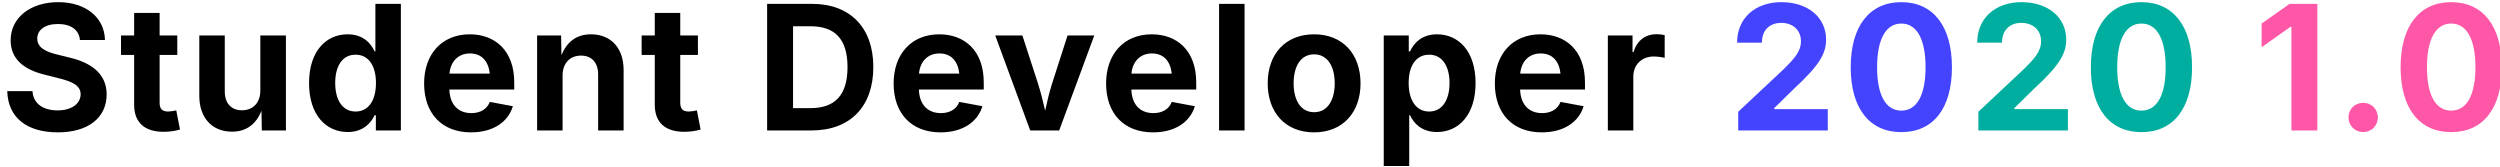
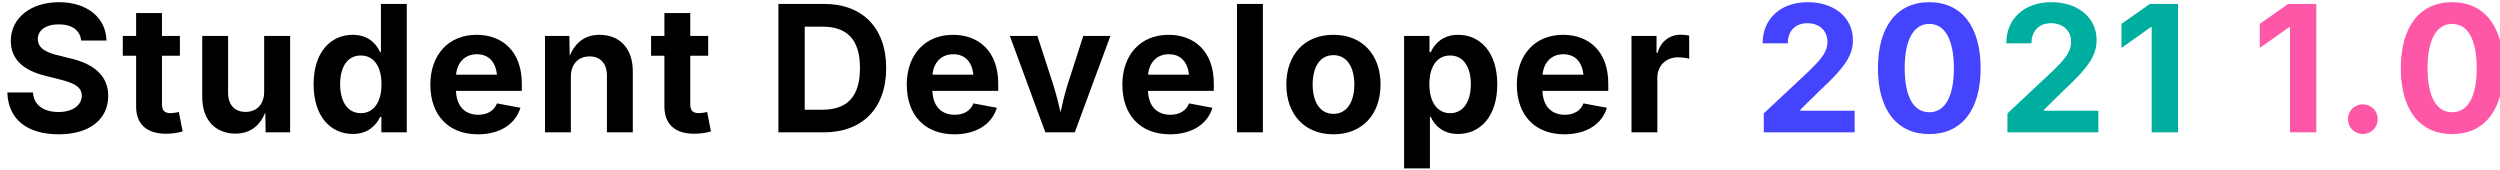
- <svg xmlns="http://www.w3.org/2000/svg" width="345" height="23" viewBox="0 0 345 23">
+ <svg xmlns="http://www.w3.org/2000/svg" width="340" height="23" viewBox="0 0 340 23">
  <text fill="none" fill-rule="evenodd" font-family="Inter-Bold, Inter" font-size="24" font-weight="bold" letter-spacing=".75" transform="translate(0 -5)">
    <tspan x="0" y="23" fill="#000">Student Developer </tspan>
    <tspan x="238.423" y="23" fill="#44F">20</tspan>
-     <tspan x="271.56" y="23" fill="#00AEA0">20</tspan>
-     <tspan x="304.696" y="23" fill="#000"> </tspan>
-     <tspan x="311.011" y="23" fill="#FF57A8">1.0</tspan>
+     <tspan x="271.56" y="23" fill="#00AEA0">21</tspan>
+     <tspan x="299.923" y="23" fill="#000"> </tspan>
+     <tspan x="306.239" y="23" fill="#FF57A8">1.0</tspan>
  </text>
</svg>
